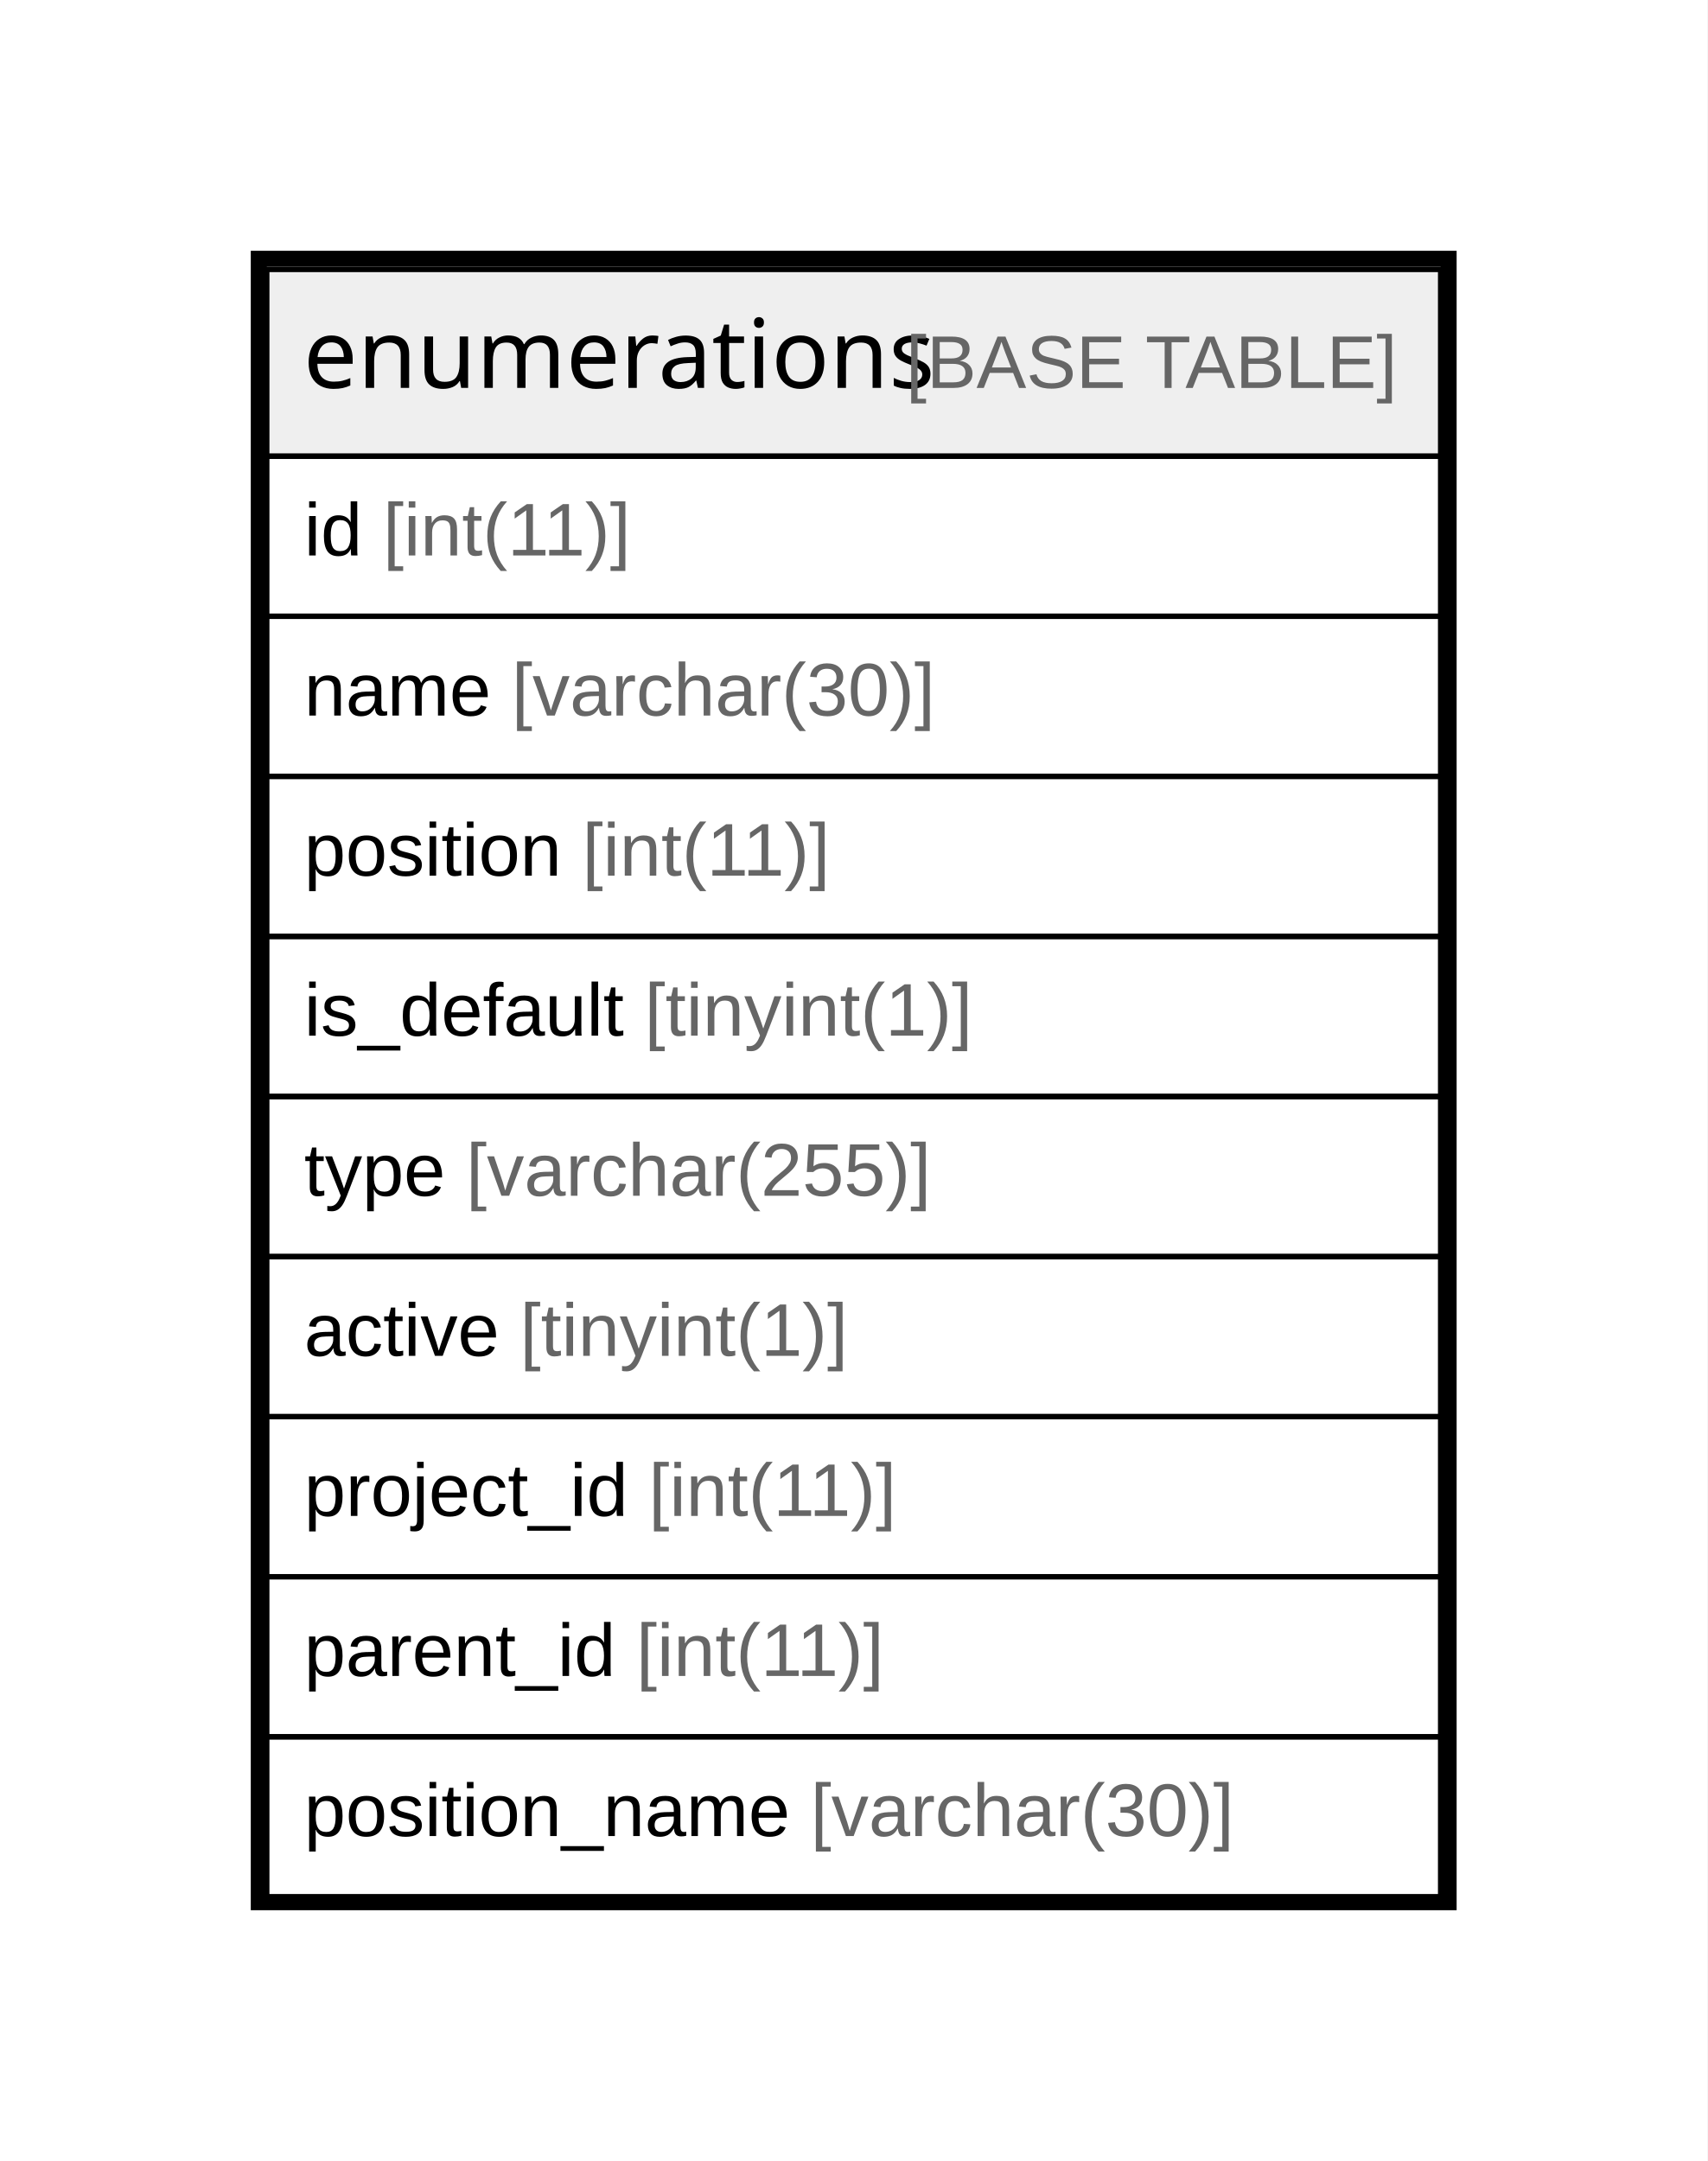
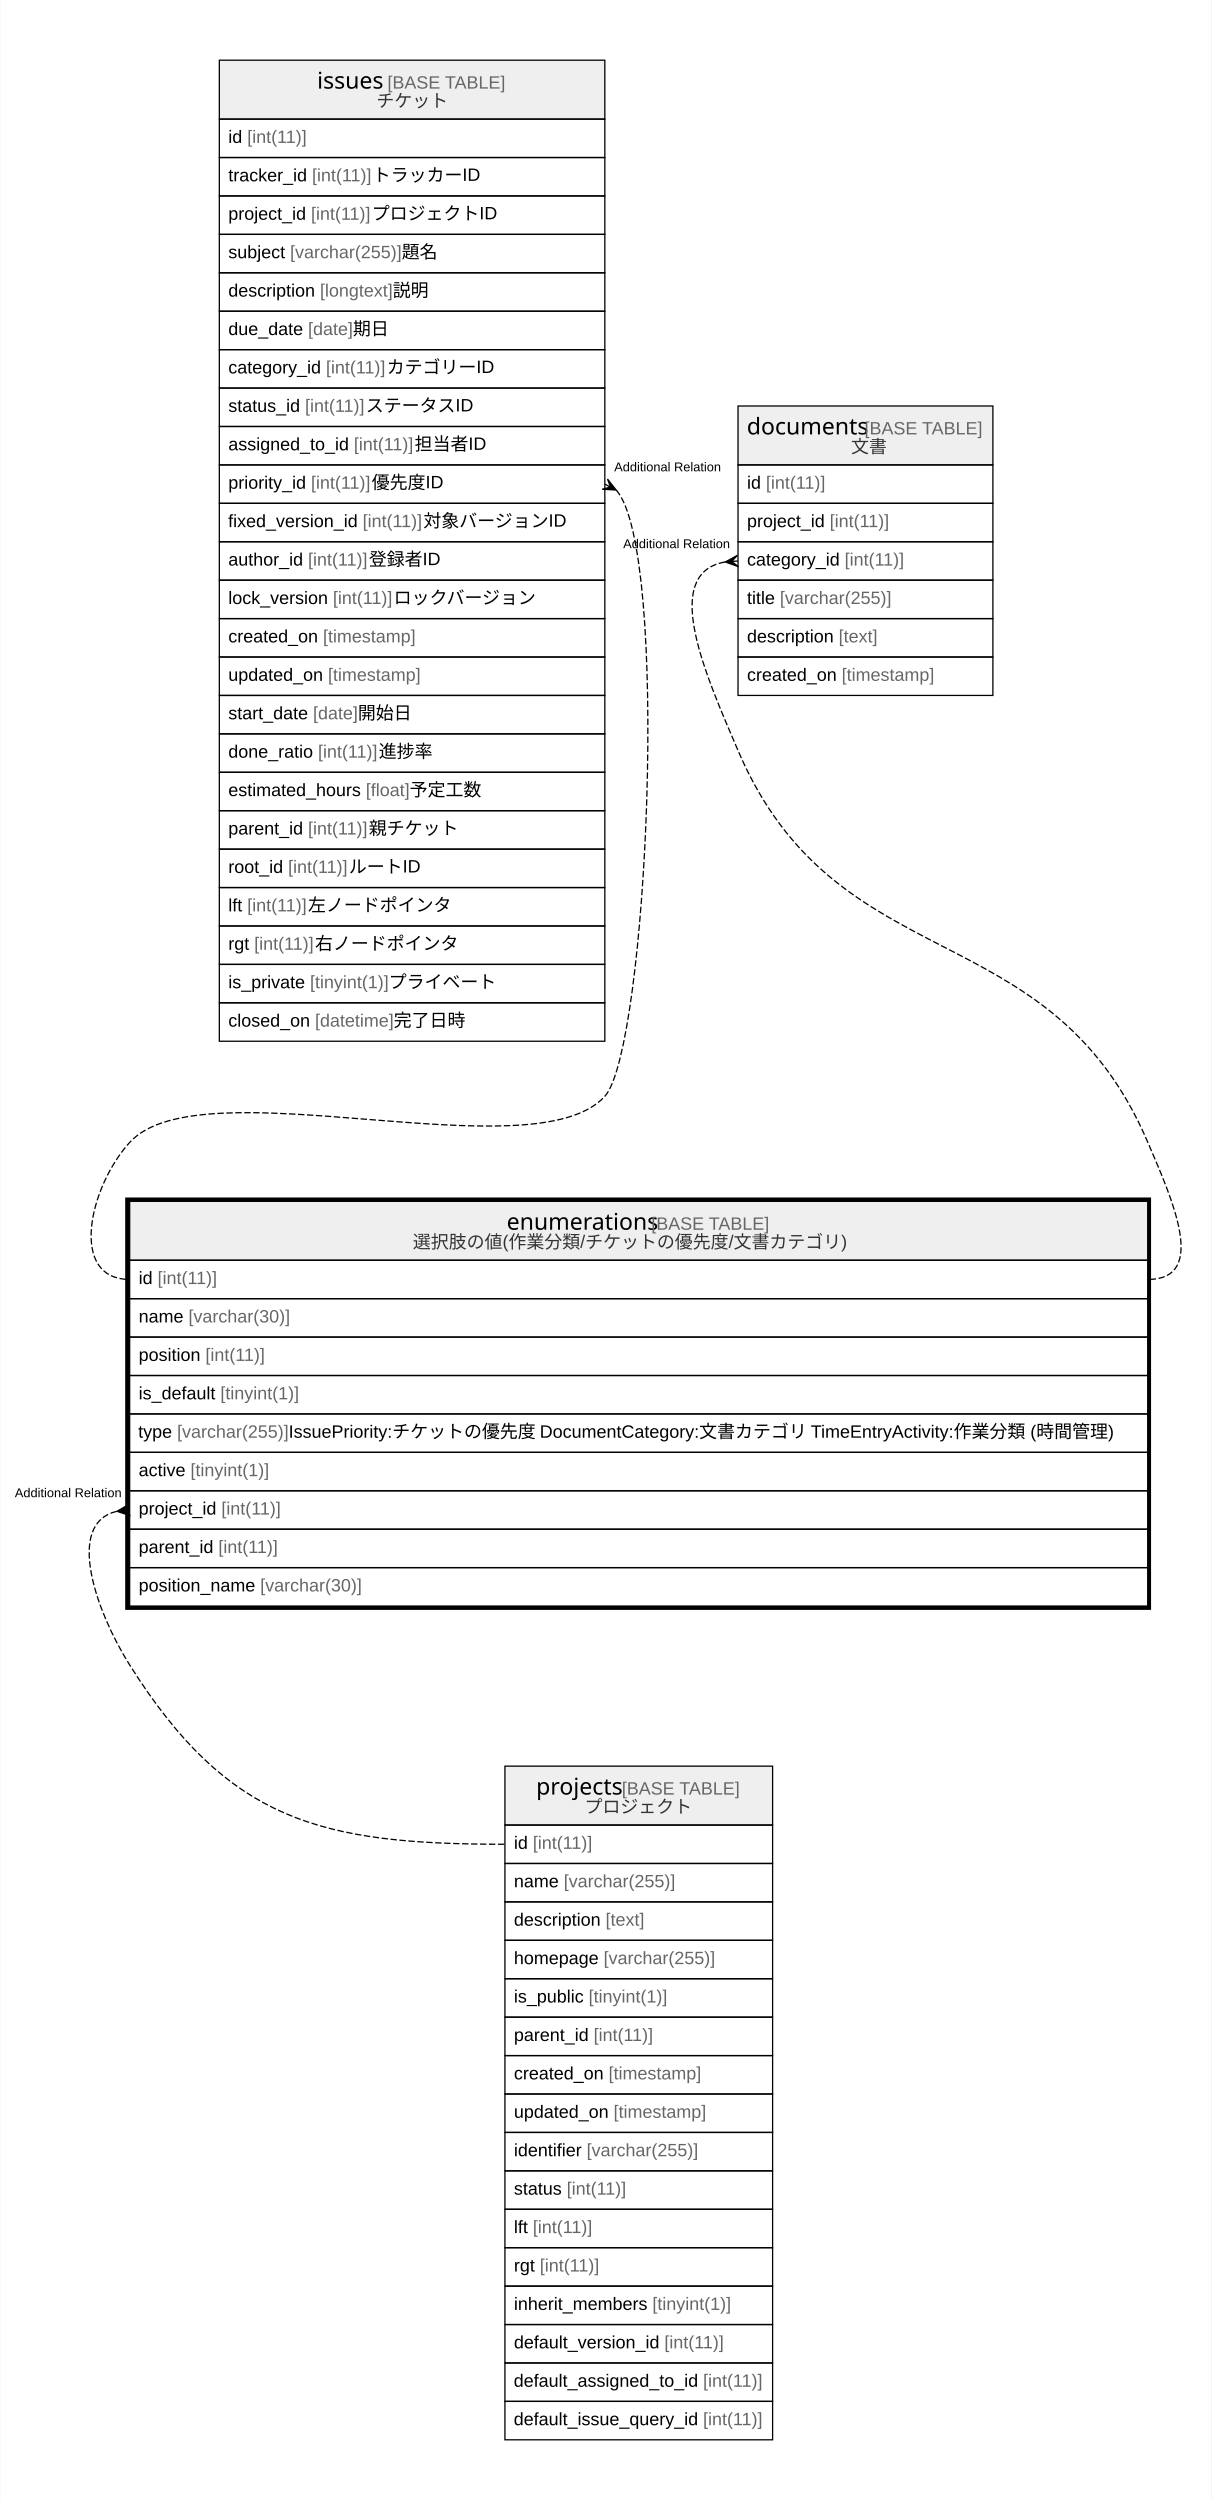
- <svg xmlns="http://www.w3.org/2000/svg" width="320pt" height="405pt" viewBox="0.00 0.00 320.00 405.00">
-   <g id="graph0" class="graph" transform="scale(1 1) rotate(0) translate(4 401)">
-     <polygon fill="#ffffff" stroke="transparent" points="-4,4 -4,-401 316,-401 316,4 -4,4" />
+ <svg xmlns="http://www.w3.org/2000/svg" width="946pt" height="1952pt" viewBox="0.00 0.00 945.50 1952.00">
+   <g id="graph0" class="graph" transform="scale(1 1) rotate(0) translate(4 1948)">
+     <polygon fill="#ffffff" stroke="transparent" points="-4,4 -4,-1948 941.5,-1948 941.5,4 -4,4" />
    <g id="node1" class="node">
-       <polygon fill="#efefef" stroke="transparent" points="46,-315.5 46,-350.5 266,-350.5 266,-315.5 46,-315.5" />
-       <polygon fill="none" stroke="#000000" points="46,-315.5 46,-350.5 266,-350.5 266,-315.5 46,-315.5" />
-       <text text-anchor="start" x="52.861" y="-328.3" font-family="Arial Bold" font-size="18.00" fill="#000000">enumerations</text>
-       <text text-anchor="start" x="161.885" y="-328.3" font-family="Arial" font-size="14.00" fill="#000000"> </text>
-       <text text-anchor="start" x="165.776" y="-328.3" font-family="Arial" font-size="14.00" fill="#666666">[BASE TABLE]</text>
-       <polygon fill="none" stroke="#000000" points="46,-285.5 46,-315.5 266,-315.5 266,-285.5 46,-285.5" />
-       <text text-anchor="start" x="53" y="-296.9" font-family="Arial" font-size="14.00" fill="#000000">id </text>
-       <text text-anchor="start" x="67.78" y="-296.9" font-family="Arial" font-size="14.00" fill="#666666">[int(11)]</text>
-       <polygon fill="none" stroke="#000000" points="46,-255.5 46,-285.5 266,-285.5 266,-255.5 46,-255.5" />
-       <text text-anchor="start" x="53" y="-266.9" font-family="Arial" font-size="14.00" fill="#000000">name </text>
-       <text text-anchor="start" x="91.899" y="-266.9" font-family="Arial" font-size="14.00" fill="#666666">[varchar(30)]</text>
-       <polygon fill="none" stroke="#000000" points="46,-225.5 46,-255.5 266,-255.5 266,-225.5 46,-225.5" />
-       <text text-anchor="start" x="53" y="-236.9" font-family="Arial" font-size="14.00" fill="#000000">position </text>
-       <text text-anchor="start" x="105.125" y="-236.9" font-family="Arial" font-size="14.00" fill="#666666">[int(11)]</text>
-       <polygon fill="none" stroke="#000000" points="46,-195.5 46,-225.5 266,-225.5 266,-195.5 46,-195.5" />
-       <text text-anchor="start" x="53" y="-206.9" font-family="Arial" font-size="14.00" fill="#000000">is_default </text>
-       <text text-anchor="start" x="116.798" y="-206.9" font-family="Arial" font-size="14.00" fill="#666666">[tinyint(1)]</text>
-       <polygon fill="none" stroke="#000000" points="46,-165.5 46,-195.5 266,-195.5 266,-165.5 46,-165.5" />
-       <text text-anchor="start" x="53" y="-176.9" font-family="Arial" font-size="14.00" fill="#000000">type </text>
-       <text text-anchor="start" x="83.346" y="-176.9" font-family="Arial" font-size="14.00" fill="#666666">[varchar(255)]</text>
-       <polygon fill="none" stroke="#000000" points="46,-135.5 46,-165.5 266,-165.5 266,-135.5 46,-135.5" />
-       <text text-anchor="start" x="53" y="-146.9" font-family="Arial" font-size="14.00" fill="#000000">active </text>
-       <text text-anchor="start" x="93.453" y="-146.9" font-family="Arial" font-size="14.00" fill="#666666">[tinyint(1)]</text>
-       <polygon fill="none" stroke="#000000" points="46,-105.5 46,-135.5 266,-135.5 266,-105.5 46,-105.5" />
-       <text text-anchor="start" x="53" y="-116.9" font-family="Arial" font-size="14.00" fill="#000000">project_id </text>
-       <text text-anchor="start" x="117.568" y="-116.9" font-family="Arial" font-size="14.00" fill="#666666">[int(11)]</text>
-       <polygon fill="none" stroke="#000000" points="46,-75.5 46,-105.5 266,-105.5 266,-75.5 46,-75.5" />
-       <text text-anchor="start" x="53" y="-86.9" font-family="Arial" font-size="14.00" fill="#000000">parent_id </text>
-       <text text-anchor="start" x="115.244" y="-86.9" font-family="Arial" font-size="14.00" fill="#666666">[int(11)]</text>
-       <polygon fill="none" stroke="#000000" points="46,-45.5 46,-75.5 266,-75.5 266,-45.5 46,-45.5" />
-       <text text-anchor="start" x="53" y="-56.9" font-family="Arial" font-size="14.00" fill="#000000">position_name </text>
-       <text text-anchor="start" x="147.916" y="-56.9" font-family="Arial" font-size="14.00" fill="#666666">[varchar(30)]</text>
-       <polygon fill="none" stroke="#000000" stroke-width="3" points="44.5,-44.5 44.5,-352.5 267.5,-352.5 267.5,-44.5 44.5,-44.5" />
+       <polygon fill="#efefef" stroke="transparent" points="97,-964 97,-1010 892,-1010 892,-964 97,-964" />
+       <polygon fill="none" stroke="#000000" points="97,-964 97,-1010 892,-1010 892,-964 97,-964" />
+       <text text-anchor="start" x="391.361" y="-987.8" font-family="Arial Bold" font-size="18.00" fill="#000000">enumerations</text>
+       <text text-anchor="start" x="500.385" y="-987.8" font-family="Arial" font-size="14.00" fill="#000000"> </text>
+       <text text-anchor="start" x="504.276" y="-987.8" font-family="Arial" font-size="14.00" fill="#666666">[BASE TABLE]</text>
+       <text text-anchor="start" x="318.079" y="-973.4" font-family="Arial" font-size="14.00" fill="#333333">選択肢の値(作業分類/チケットの優先度/文書カテゴリ)</text>
+       <polygon fill="none" stroke="#000000" points="97,-934 97,-964 892,-964 892,-934 97,-934" />
+       <text text-anchor="start" x="104" y="-945.4" font-family="Arial" font-size="14.00" fill="#000000">id </text>
+       <text text-anchor="start" x="118.78" y="-945.4" font-family="Arial" font-size="14.00" fill="#666666">[int(11)]</text>
+       <polygon fill="none" stroke="#000000" points="97,-904 97,-934 892,-934 892,-904 97,-904" />
+       <text text-anchor="start" x="104" y="-915.4" font-family="Arial" font-size="14.00" fill="#000000">name </text>
+       <text text-anchor="start" x="142.899" y="-915.4" font-family="Arial" font-size="14.00" fill="#666666">[varchar(30)]</text>
+       <polygon fill="none" stroke="#000000" points="97,-874 97,-904 892,-904 892,-874 97,-874" />
+       <text text-anchor="start" x="104" y="-885.4" font-family="Arial" font-size="14.00" fill="#000000">position </text>
+       <text text-anchor="start" x="156.125" y="-885.4" font-family="Arial" font-size="14.00" fill="#666666">[int(11)]</text>
+       <polygon fill="none" stroke="#000000" points="97,-844 97,-874 892,-874 892,-844 97,-844" />
+       <text text-anchor="start" x="104" y="-855.4" font-family="Arial" font-size="14.00" fill="#000000">is_default </text>
+       <text text-anchor="start" x="167.798" y="-855.4" font-family="Arial" font-size="14.00" fill="#666666">[tinyint(1)]</text>
+       <polygon fill="none" stroke="#000000" points="97,-814 97,-844 892,-844 892,-814 97,-814" />
+       <text text-anchor="start" x="103.652" y="-825.4" font-family="Arial" font-size="14.00" fill="#000000">type </text>
+       <text text-anchor="start" x="133.999" y="-825.4" font-family="Arial" font-size="14.00" fill="#666666">[varchar(255)]</text>
+       <text text-anchor="start" x="221.118" y="-825.4" font-family="Arial" font-size="14.00" fill="#000000"> IssuePriority:チケットの優先度 DocumentCategory:文書カテゴリ TimeEntryActivity:作業分類 (時間管理) </text>
+       <polygon fill="none" stroke="#000000" points="97,-784 97,-814 892,-814 892,-784 97,-784" />
+       <text text-anchor="start" x="104" y="-795.4" font-family="Arial" font-size="14.00" fill="#000000">active </text>
+       <text text-anchor="start" x="144.453" y="-795.4" font-family="Arial" font-size="14.00" fill="#666666">[tinyint(1)]</text>
+       <polygon fill="none" stroke="#000000" points="97,-754 97,-784 892,-784 892,-754 97,-754" />
+       <text text-anchor="start" x="104" y="-765.4" font-family="Arial" font-size="14.00" fill="#000000">project_id </text>
+       <text text-anchor="start" x="168.568" y="-765.4" font-family="Arial" font-size="14.00" fill="#666666">[int(11)]</text>
+       <polygon fill="none" stroke="#000000" points="97,-724 97,-754 892,-754 892,-724 97,-724" />
+       <text text-anchor="start" x="104" y="-735.4" font-family="Arial" font-size="14.00" fill="#000000">parent_id </text>
+       <text text-anchor="start" x="166.244" y="-735.4" font-family="Arial" font-size="14.00" fill="#666666">[int(11)]</text>
+       <polygon fill="none" stroke="#000000" points="97,-694 97,-724 892,-724 892,-694 97,-694" />
+       <text text-anchor="start" x="104" y="-705.4" font-family="Arial" font-size="14.00" fill="#000000">position_name </text>
+       <text text-anchor="start" x="198.916" y="-705.4" font-family="Arial" font-size="14.00" fill="#666666">[varchar(30)]</text>
+       <polygon fill="none" stroke="#000000" stroke-width="3" points="95,-692.5 95,-1011.5 893,-1011.5 893,-692.5 95,-692.5" />
+     </g>
+     <g id="node4" class="node">
+       <polygon fill="#efefef" stroke="transparent" points="390,-523 390,-569 599,-569 599,-523 390,-523" />
+       <polygon fill="none" stroke="#000000" points="390,-523 390,-569 599,-569 599,-523 390,-523" />
+       <text text-anchor="start" x="414.37" y="-546.8" font-family="Arial Bold" font-size="18.00" fill="#000000">projects</text>
+       <text text-anchor="start" x="477.377" y="-546.8" font-family="Arial" font-size="14.00" fill="#000000"> </text>
+       <text text-anchor="start" x="481.267" y="-546.8" font-family="Arial" font-size="14.00" fill="#666666">[BASE TABLE]</text>
+       <text text-anchor="start" x="452.127" y="-532.4" font-family="Arial" font-size="14.00" fill="#333333">プロジェクト</text>
+       <polygon fill="none" stroke="#000000" points="390,-493 390,-523 599,-523 599,-493 390,-493" />
+       <text text-anchor="start" x="397" y="-504.4" font-family="Arial" font-size="14.00" fill="#000000">id </text>
+       <text text-anchor="start" x="411.78" y="-504.4" font-family="Arial" font-size="14.00" fill="#666666">[int(11)]</text>
+       <polygon fill="none" stroke="#000000" points="390,-463 390,-493 599,-493 599,-463 390,-463" />
+       <text text-anchor="start" x="397" y="-474.4" font-family="Arial" font-size="14.00" fill="#000000">name </text>
+       <text text-anchor="start" x="435.899" y="-474.4" font-family="Arial" font-size="14.00" fill="#666666">[varchar(255)]</text>
+       <polygon fill="none" stroke="#000000" points="390,-433 390,-463 599,-463 599,-433 390,-433" />
+       <text text-anchor="start" x="397" y="-444.4" font-family="Arial" font-size="14.00" fill="#000000">description </text>
+       <text text-anchor="start" x="468.568" y="-444.4" font-family="Arial" font-size="14.00" fill="#666666">[text]</text>
+       <polygon fill="none" stroke="#000000" points="390,-403 390,-433 599,-433 599,-403 390,-403" />
+       <text text-anchor="start" x="397" y="-414.4" font-family="Arial" font-size="14.00" fill="#000000">homepage </text>
+       <text text-anchor="start" x="467.029" y="-414.4" font-family="Arial" font-size="14.00" fill="#666666">[varchar(255)]</text>
+       <polygon fill="none" stroke="#000000" points="390,-373 390,-403 599,-403 599,-373 390,-373" />
+       <text text-anchor="start" x="397" y="-384.4" font-family="Arial" font-size="14.00" fill="#000000">is_public </text>
+       <text text-anchor="start" x="455.341" y="-384.4" font-family="Arial" font-size="14.00" fill="#666666">[tinyint(1)]</text>
+       <polygon fill="none" stroke="#000000" points="390,-343 390,-373 599,-373 599,-343 390,-343" />
+       <text text-anchor="start" x="397" y="-354.4" font-family="Arial" font-size="14.00" fill="#000000">parent_id </text>
+       <text text-anchor="start" x="459.244" y="-354.4" font-family="Arial" font-size="14.00" fill="#666666">[int(11)]</text>
+       <polygon fill="none" stroke="#000000" points="390,-313 390,-343 599,-343 599,-313 390,-313" />
+       <text text-anchor="start" x="397" y="-324.4" font-family="Arial" font-size="14.00" fill="#000000">created_on </text>
+       <text text-anchor="start" x="470.92" y="-324.4" font-family="Arial" font-size="14.00" fill="#666666">[timestamp]</text>
+       <polygon fill="none" stroke="#000000" points="390,-283 390,-313 599,-313 599,-283 390,-283" />
+       <text text-anchor="start" x="397" y="-294.4" font-family="Arial" font-size="14.00" fill="#000000">updated_on </text>
+       <text text-anchor="start" x="474.825" y="-294.4" font-family="Arial" font-size="14.00" fill="#666666">[timestamp]</text>
+       <polygon fill="none" stroke="#000000" points="390,-253 390,-283 599,-283 599,-253 390,-253" />
+       <text text-anchor="start" x="397" y="-264.4" font-family="Arial" font-size="14.00" fill="#000000">identifier </text>
+       <text text-anchor="start" x="453.783" y="-264.4" font-family="Arial" font-size="14.00" fill="#666666">[varchar(255)]</text>
+       <polygon fill="none" stroke="#000000" points="390,-223 390,-253 599,-253 599,-223 390,-223" />
+       <text text-anchor="start" x="397" y="-234.4" font-family="Arial" font-size="14.00" fill="#000000">status </text>
+       <text text-anchor="start" x="438.237" y="-234.4" font-family="Arial" font-size="14.00" fill="#666666">[int(11)]</text>
+       <polygon fill="none" stroke="#000000" points="390,-193 390,-223 599,-223 599,-193 390,-193" />
+       <text text-anchor="start" x="397" y="-204.4" font-family="Arial" font-size="14.00" fill="#000000">lft </text>
+       <text text-anchor="start" x="411.778" y="-204.4" font-family="Arial" font-size="14.00" fill="#666666">[int(11)]</text>
+       <polygon fill="none" stroke="#000000" points="390,-163 390,-193 599,-193 599,-163 390,-163" />
+       <text text-anchor="start" x="397" y="-174.4" font-family="Arial" font-size="14.00" fill="#000000">rgt </text>
+       <text text-anchor="start" x="417.224" y="-174.4" font-family="Arial" font-size="14.00" fill="#666666">[int(11)]</text>
+       <polygon fill="none" stroke="#000000" points="390,-133 390,-163 599,-163 599,-133 390,-133" />
+       <text text-anchor="start" x="397" y="-144.4" font-family="Arial" font-size="14.00" fill="#000000">inherit_members </text>
+       <text text-anchor="start" x="505.115" y="-144.4" font-family="Arial" font-size="14.00" fill="#666666">[tinyint(1)]</text>
+       <polygon fill="none" stroke="#000000" points="390,-103 390,-133 599,-133 599,-103 390,-103" />
+       <text text-anchor="start" x="397" y="-114.4" font-family="Arial" font-size="14.00" fill="#000000">default_version_id </text>
+       <text text-anchor="start" x="514.478" y="-114.4" font-family="Arial" font-size="14.00" fill="#666666">[int(11)]</text>
+       <polygon fill="none" stroke="#000000" points="390,-73 390,-103 599,-103 599,-73 390,-73" />
+       <text text-anchor="start" x="396.857" y="-84.4" font-family="Arial" font-size="14.00" fill="#000000">default_assigned_to_id </text>
+       <text text-anchor="start" x="544.696" y="-84.4" font-family="Arial" font-size="14.00" fill="#666666">[int(11)]</text>
+       <polygon fill="none" stroke="#000000" points="390,-43 390,-73 599,-73 599,-43 390,-43" />
+       <text text-anchor="start" x="396.863" y="-54.4" font-family="Arial" font-size="14.00" fill="#000000">default_issue_query_id </text>
+       <text text-anchor="start" x="544.689" y="-54.4" font-family="Arial" font-size="14.00" fill="#666666">[int(11)]</text>
+     </g>
+     <g id="edge3" class="edge">
+       <path fill="none" stroke="#000000" stroke-dasharray="5,2" d="M86.8,-767.917C46.769,-758.53 70.336,-690.293 97,-648 173.972,-525.915 245.676,-508 390,-508" />
+       <polygon fill="#000000" stroke="#000000" points="87.056,-767.944 96.525,-773.475 92.028,-768.472 97,-769 97,-769 97,-769 92.028,-768.472 97.475,-764.525 87.056,-767.944 87.056,-767.944" />
+       <text text-anchor="start" x="7.324" y="-779" font-family="Arial" font-size="10.00" fill="#000000">Additional Relation</text>
+     </g>
+     <g id="node2" class="node">
+       <polygon fill="#efefef" stroke="transparent" points="167,-1855 167,-1901 468,-1901 468,-1855 167,-1855" />
+       <polygon fill="none" stroke="#000000" points="167,-1855 167,-1901 468,-1901 468,-1855 167,-1855" />
+       <text text-anchor="start" x="243.37" y="-1878.8" font-family="Arial Bold" font-size="18.00" fill="#000000">issues</text>
+       <text text-anchor="start" x="294.376" y="-1878.8" font-family="Arial" font-size="14.00" fill="#000000"> </text>
+       <text text-anchor="start" x="298.267" y="-1878.8" font-family="Arial" font-size="14.00" fill="#666666">[BASE TABLE]</text>
+       <text text-anchor="start" x="289.634" y="-1864.4" font-family="Arial" font-size="14.00" fill="#333333">チケット</text>
+       <polygon fill="none" stroke="#000000" points="167,-1825 167,-1855 468,-1855 468,-1825 167,-1825" />
+       <text text-anchor="start" x="174" y="-1836.4" font-family="Arial" font-size="14.00" fill="#000000">id </text>
+       <text text-anchor="start" x="188.78" y="-1836.4" font-family="Arial" font-size="14.00" fill="#666666">[int(11)]</text>
+       <polygon fill="none" stroke="#000000" points="167,-1795 167,-1825 468,-1825 468,-1795 167,-1795" />
+       <text text-anchor="start" x="174" y="-1806.4" font-family="Arial" font-size="14.00" fill="#000000">tracker_id </text>
+       <text text-anchor="start" x="239.339" y="-1806.4" font-family="Arial" font-size="14.00" fill="#666666">[int(11)]</text>
+       <text text-anchor="start" x="286.787" y="-1806.4" font-family="Arial" font-size="14.00" fill="#000000"> トラッカーID</text>
+       <polygon fill="none" stroke="#000000" points="167,-1765 167,-1795 468,-1795 468,-1765 167,-1765" />
+       <text text-anchor="start" x="174" y="-1776.4" font-family="Arial" font-size="14.00" fill="#000000">project_id </text>
+       <text text-anchor="start" x="238.568" y="-1776.4" font-family="Arial" font-size="14.00" fill="#666666">[int(11)]</text>
+       <text text-anchor="start" x="286.015" y="-1776.4" font-family="Arial" font-size="14.00" fill="#000000"> プロジェクトID</text>
+       <polygon fill="none" stroke="#000000" points="167,-1735 167,-1765 468,-1765 468,-1735 167,-1735" />
+       <text text-anchor="start" x="174" y="-1746.4" font-family="Arial" font-size="14.00" fill="#000000">subject </text>
+       <text text-anchor="start" x="222.236" y="-1746.4" font-family="Arial" font-size="14.00" fill="#666666">[varchar(255)]</text>
+       <text text-anchor="start" x="309.355" y="-1746.4" font-family="Arial" font-size="14.00" fill="#000000"> 題名</text>
+       <polygon fill="none" stroke="#000000" points="167,-1705 167,-1735 468,-1735 468,-1705 167,-1705" />
+       <text text-anchor="start" x="174" y="-1716.4" font-family="Arial" font-size="14.00" fill="#000000">description </text>
+       <text text-anchor="start" x="245.568" y="-1716.4" font-family="Arial" font-size="14.00" fill="#666666">[longtext]</text>
+       <text text-anchor="start" x="302.367" y="-1716.4" font-family="Arial" font-size="14.00" fill="#000000"> 説明</text>
+       <polygon fill="none" stroke="#000000" points="167,-1675 167,-1705 468,-1705 468,-1675 167,-1675" />
+       <text text-anchor="start" x="174" y="-1686.4" font-family="Arial" font-size="14.00" fill="#000000">due_date </text>
+       <text text-anchor="start" x="236.259" y="-1686.4" font-family="Arial" font-size="14.00" fill="#666666">[date]</text>
+       <text text-anchor="start" x="271.279" y="-1686.4" font-family="Arial" font-size="14.00" fill="#000000"> 期日</text>
+       <polygon fill="none" stroke="#000000" points="167,-1645 167,-1675 468,-1675 468,-1645 167,-1645" />
+       <text text-anchor="start" x="174" y="-1656.4" font-family="Arial" font-size="14.00" fill="#000000">category_id </text>
+       <text text-anchor="start" x="250.244" y="-1656.4" font-family="Arial" font-size="14.00" fill="#666666">[int(11)]</text>
+       <text text-anchor="start" x="297.691" y="-1656.4" font-family="Arial" font-size="14.00" fill="#000000"> カテゴリーID</text>
+       <polygon fill="none" stroke="#000000" points="167,-1615 167,-1645 468,-1645 468,-1615 167,-1615" />
+       <text text-anchor="start" x="174" y="-1626.4" font-family="Arial" font-size="14.00" fill="#000000">status_id </text>
+       <text text-anchor="start" x="233.909" y="-1626.4" font-family="Arial" font-size="14.00" fill="#666666">[int(11)]</text>
+       <text text-anchor="start" x="281.356" y="-1626.4" font-family="Arial" font-size="14.00" fill="#000000"> ステータスID</text>
+       <polygon fill="none" stroke="#000000" points="167,-1585 167,-1615 468,-1615 468,-1585 167,-1585" />
+       <text text-anchor="start" x="174" y="-1596.4" font-family="Arial" font-size="14.00" fill="#000000">assigned_to_id </text>
+       <text text-anchor="start" x="272.038" y="-1596.4" font-family="Arial" font-size="14.00" fill="#666666">[int(11)]</text>
+       <text text-anchor="start" x="319.485" y="-1596.4" font-family="Arial" font-size="14.00" fill="#000000"> 担当者ID</text>
+       <polygon fill="none" stroke="#000000" points="167,-1555 167,-1585 468,-1585 468,-1555 167,-1555" />
+       <text text-anchor="start" x="174" y="-1566.4" font-family="Arial" font-size="14.00" fill="#000000">priority_id </text>
+       <text text-anchor="start" x="238.553" y="-1566.4" font-family="Arial" font-size="14.00" fill="#666666">[int(11)]</text>
+       <text text-anchor="start" x="286" y="-1566.4" font-family="Arial" font-size="14.00" fill="#000000"> 優先度ID</text>
+       <polygon fill="none" stroke="#000000" points="167,-1525 167,-1555 468,-1555 468,-1525 167,-1525" />
+       <text text-anchor="start" x="173.863" y="-1536.4" font-family="Arial" font-size="14.00" fill="#000000">fixed_version_id </text>
+       <text text-anchor="start" x="278.886" y="-1536.4" font-family="Arial" font-size="14.00" fill="#666666">[int(11)]</text>
+       <text text-anchor="start" x="326.333" y="-1536.4" font-family="Arial" font-size="14.00" fill="#000000"> 対象バージョンID</text>
+       <polygon fill="none" stroke="#000000" points="167,-1495 167,-1525 468,-1525 468,-1495 167,-1495" />
+       <text text-anchor="start" x="174" y="-1506.4" font-family="Arial" font-size="14.00" fill="#000000">author_id </text>
+       <text text-anchor="start" x="236.244" y="-1506.4" font-family="Arial" font-size="14.00" fill="#666666">[int(11)]</text>
+       <text text-anchor="start" x="283.691" y="-1506.4" font-family="Arial" font-size="14.00" fill="#000000"> 登録者ID</text>
+       <polygon fill="none" stroke="#000000" points="167,-1465 167,-1495 468,-1495 468,-1465 167,-1465" />
+       <text text-anchor="start" x="174" y="-1476.4" font-family="Arial" font-size="14.00" fill="#000000">lock_version </text>
+       <text text-anchor="start" x="255.677" y="-1476.4" font-family="Arial" font-size="14.00" fill="#666666">[int(11)]</text>
+       <text text-anchor="start" x="303.125" y="-1476.4" font-family="Arial" font-size="14.00" fill="#000000"> ロックバージョン</text>
+       <polygon fill="none" stroke="#000000" points="167,-1435 167,-1465 468,-1465 468,-1435 167,-1435" />
+       <text text-anchor="start" x="174" y="-1446.4" font-family="Arial" font-size="14.00" fill="#000000">created_on </text>
+       <text text-anchor="start" x="247.92" y="-1446.4" font-family="Arial" font-size="14.00" fill="#666666">[timestamp]</text>
+       <polygon fill="none" stroke="#000000" points="167,-1405 167,-1435 468,-1435 468,-1405 167,-1405" />
+       <text text-anchor="start" x="174" y="-1416.4" font-family="Arial" font-size="14.00" fill="#000000">updated_on </text>
+       <text text-anchor="start" x="251.825" y="-1416.4" font-family="Arial" font-size="14.00" fill="#666666">[timestamp]</text>
+       <polygon fill="none" stroke="#000000" points="167,-1375 167,-1405 468,-1405 468,-1375 167,-1375" />
+       <text text-anchor="start" x="174" y="-1386.4" font-family="Arial" font-size="14.00" fill="#000000">start_date </text>
+       <text text-anchor="start" x="240.136" y="-1386.4" font-family="Arial" font-size="14.00" fill="#666666">[date]</text>
+       <text text-anchor="start" x="275.156" y="-1386.4" font-family="Arial" font-size="14.00" fill="#000000"> 開始日</text>
+       <polygon fill="none" stroke="#000000" points="167,-1345 167,-1375 468,-1375 468,-1345 167,-1345" />
+       <text text-anchor="start" x="174" y="-1356.4" font-family="Arial" font-size="14.00" fill="#000000">done_ratio </text>
+       <text text-anchor="start" x="244.027" y="-1356.4" font-family="Arial" font-size="14.00" fill="#666666">[int(11)]</text>
+       <text text-anchor="start" x="291.474" y="-1356.4" font-family="Arial" font-size="14.00" fill="#000000"> 進捗率</text>
+       <polygon fill="none" stroke="#000000" points="167,-1315 167,-1345 468,-1345 468,-1315 167,-1315" />
+       <text text-anchor="start" x="174" y="-1326.4" font-family="Arial" font-size="14.00" fill="#000000">estimated_hours </text>
+       <text text-anchor="start" x="281.36" y="-1326.4" font-family="Arial" font-size="14.00" fill="#666666">[float]</text>
+       <text text-anchor="start" x="315.595" y="-1326.4" font-family="Arial" font-size="14.00" fill="#000000"> 予定工数</text>
+       <polygon fill="none" stroke="#000000" points="167,-1285 167,-1315 468,-1315 468,-1285 167,-1285" />
+       <text text-anchor="start" x="174" y="-1296.4" font-family="Arial" font-size="14.00" fill="#000000">parent_id </text>
+       <text text-anchor="start" x="236.244" y="-1296.4" font-family="Arial" font-size="14.00" fill="#666666">[int(11)]</text>
+       <text text-anchor="start" x="283.691" y="-1296.4" font-family="Arial" font-size="14.00" fill="#000000"> 親チケット</text>
+       <polygon fill="none" stroke="#000000" points="167,-1255 167,-1285 468,-1285 468,-1255 167,-1255" />
+       <text text-anchor="start" x="174" y="-1266.4" font-family="Arial" font-size="14.00" fill="#000000">root_id </text>
+       <text text-anchor="start" x="220.679" y="-1266.4" font-family="Arial" font-size="14.00" fill="#666666">[int(11)]</text>
+       <text text-anchor="start" x="268.126" y="-1266.4" font-family="Arial" font-size="14.00" fill="#000000"> ルートID</text>
+       <polygon fill="none" stroke="#000000" points="167,-1225 167,-1255 468,-1255 468,-1225 167,-1225" />
+       <text text-anchor="start" x="174" y="-1236.4" font-family="Arial" font-size="14.00" fill="#000000">lft </text>
+       <text text-anchor="start" x="188.778" y="-1236.4" font-family="Arial" font-size="14.00" fill="#666666">[int(11)]</text>
+       <text text-anchor="start" x="236.226" y="-1236.4" font-family="Arial" font-size="14.00" fill="#000000"> 左ノードポインタ</text>
+       <polygon fill="none" stroke="#000000" points="167,-1195 167,-1225 468,-1225 468,-1195 167,-1195" />
+       <text text-anchor="start" x="174" y="-1206.4" font-family="Arial" font-size="14.00" fill="#000000">rgt </text>
+       <text text-anchor="start" x="194.224" y="-1206.4" font-family="Arial" font-size="14.00" fill="#666666">[int(11)]</text>
+       <text text-anchor="start" x="241.672" y="-1206.4" font-family="Arial" font-size="14.00" fill="#000000"> 右ノードポインタ</text>
+       <polygon fill="none" stroke="#000000" points="167,-1165 167,-1195 468,-1195 468,-1165 167,-1165" />
+       <text text-anchor="start" x="174" y="-1176.4" font-family="Arial" font-size="14.00" fill="#000000">is_private </text>
+       <text text-anchor="start" x="237.785" y="-1176.4" font-family="Arial" font-size="14.00" fill="#666666">[tinyint(1)]</text>
+       <text text-anchor="start" x="299.23" y="-1176.4" font-family="Arial" font-size="14.00" fill="#000000"> プライベート</text>
+       <polygon fill="none" stroke="#000000" points="167,-1135 167,-1165 468,-1165 468,-1135 167,-1135" />
+       <text text-anchor="start" x="174" y="-1146.4" font-family="Arial" font-size="14.00" fill="#000000">closed_on </text>
+       <text text-anchor="start" x="241.693" y="-1146.4" font-family="Arial" font-size="14.00" fill="#666666">[datetime]</text>
+       <text text-anchor="start" x="303.153" y="-1146.4" font-family="Arial" font-size="14.00" fill="#000000"> 完了日時</text>
+     </g>
+     <g id="edge1" class="edge">
+       <path fill="none" stroke="#000000" stroke-dasharray="5,2" d="M476.883,-1565.362C518.935,-1518.343 501.534,-1128.946 468,-1092 412.329,-1030.666 152.671,-1117.334 97,-1056 65.038,-1020.787 49.444,-949 97,-949" />
+       <polygon fill="#000000" stroke="#000000" points="476.864,-1565.371 465.917,-1566.011 472.432,-1567.686 468,-1570 468,-1570 468,-1570 472.432,-1567.686 470.083,-1573.989 476.864,-1565.371 476.864,-1565.371" />
+       <text text-anchor="start" x="475.325" y="-1580" font-family="Arial" font-size="10.00" fill="#000000">Additional Relation</text>
+     </g>
+     <g id="node3" class="node">
+       <polygon fill="#efefef" stroke="transparent" points="572,-1585 572,-1631 771,-1631 771,-1585 572,-1585" />
+       <polygon fill="none" stroke="#000000" points="572,-1585 572,-1631 771,-1631 771,-1585 572,-1585" />
+       <text text-anchor="start" x="578.86" y="-1608.8" font-family="Arial Bold" font-size="18.00" fill="#000000">documents</text>
+       <text text-anchor="start" x="666.886" y="-1608.8" font-family="Arial" font-size="14.00" fill="#000000"> </text>
+       <text text-anchor="start" x="670.776" y="-1608.8" font-family="Arial" font-size="14.00" fill="#666666">[BASE TABLE]</text>
+       <text text-anchor="start" x="660.22" y="-1594.4" font-family="Arial" font-size="14.00" fill="#333333">文書</text>
+       <polygon fill="none" stroke="#000000" points="572,-1555 572,-1585 771,-1585 771,-1555 572,-1555" />
+       <text text-anchor="start" x="579" y="-1566.4" font-family="Arial" font-size="14.00" fill="#000000">id </text>
+       <text text-anchor="start" x="593.78" y="-1566.4" font-family="Arial" font-size="14.00" fill="#666666">[int(11)]</text>
+       <polygon fill="none" stroke="#000000" points="572,-1525 572,-1555 771,-1555 771,-1525 572,-1525" />
+       <text text-anchor="start" x="579" y="-1536.4" font-family="Arial" font-size="14.00" fill="#000000">project_id </text>
+       <text text-anchor="start" x="643.568" y="-1536.4" font-family="Arial" font-size="14.00" fill="#666666">[int(11)]</text>
+       <polygon fill="none" stroke="#000000" points="572,-1495 572,-1525 771,-1525 771,-1495 572,-1495" />
+       <text text-anchor="start" x="579" y="-1506.4" font-family="Arial" font-size="14.00" fill="#000000">category_id </text>
+       <text text-anchor="start" x="655.244" y="-1506.4" font-family="Arial" font-size="14.00" fill="#666666">[int(11)]</text>
+       <polygon fill="none" stroke="#000000" points="572,-1465 572,-1495 771,-1495 771,-1465 572,-1465" />
+       <text text-anchor="start" x="579" y="-1476.4" font-family="Arial" font-size="14.00" fill="#000000">title </text>
+       <text text-anchor="start" x="604.668" y="-1476.4" font-family="Arial" font-size="14.00" fill="#666666">[varchar(255)]</text>
+       <polygon fill="none" stroke="#000000" points="572,-1435 572,-1465 771,-1465 771,-1435 572,-1435" />
+       <text text-anchor="start" x="579" y="-1446.4" font-family="Arial" font-size="14.00" fill="#000000">description </text>
+       <text text-anchor="start" x="650.568" y="-1446.4" font-family="Arial" font-size="14.00" fill="#666666">[text]</text>
+       <polygon fill="none" stroke="#000000" points="572,-1405 572,-1435 771,-1435 771,-1405 572,-1405" />
+       <text text-anchor="start" x="579" y="-1416.4" font-family="Arial" font-size="14.00" fill="#000000">created_on </text>
+       <text text-anchor="start" x="652.92" y="-1416.4" font-family="Arial" font-size="14.00" fill="#666666">[timestamp]</text>
+     </g>
+     <g id="edge2" class="edge">
+       <path fill="none" stroke="#000000" stroke-dasharray="5,2" d="M561.818,-1509.178C510.7,-1500.173 547.614,-1419.06 572,-1362 649.333,-1181.05 814.667,-1236.95 892,-1056 910.689,-1012.271 939.556,-949 892,-949" />
+       <polygon fill="#000000" stroke="#000000" points="562.032,-1509.196 571.638,-1514.485 567.016,-1509.598 572,-1510 572,-1510 572,-1510 567.016,-1509.598 572.362,-1505.515 562.032,-1509.196 562.032,-1509.196" />
+       <text text-anchor="start" x="482.325" y="-1520" font-family="Arial" font-size="10.00" fill="#000000">Additional Relation</text>
    </g>
  </g>
</svg>
